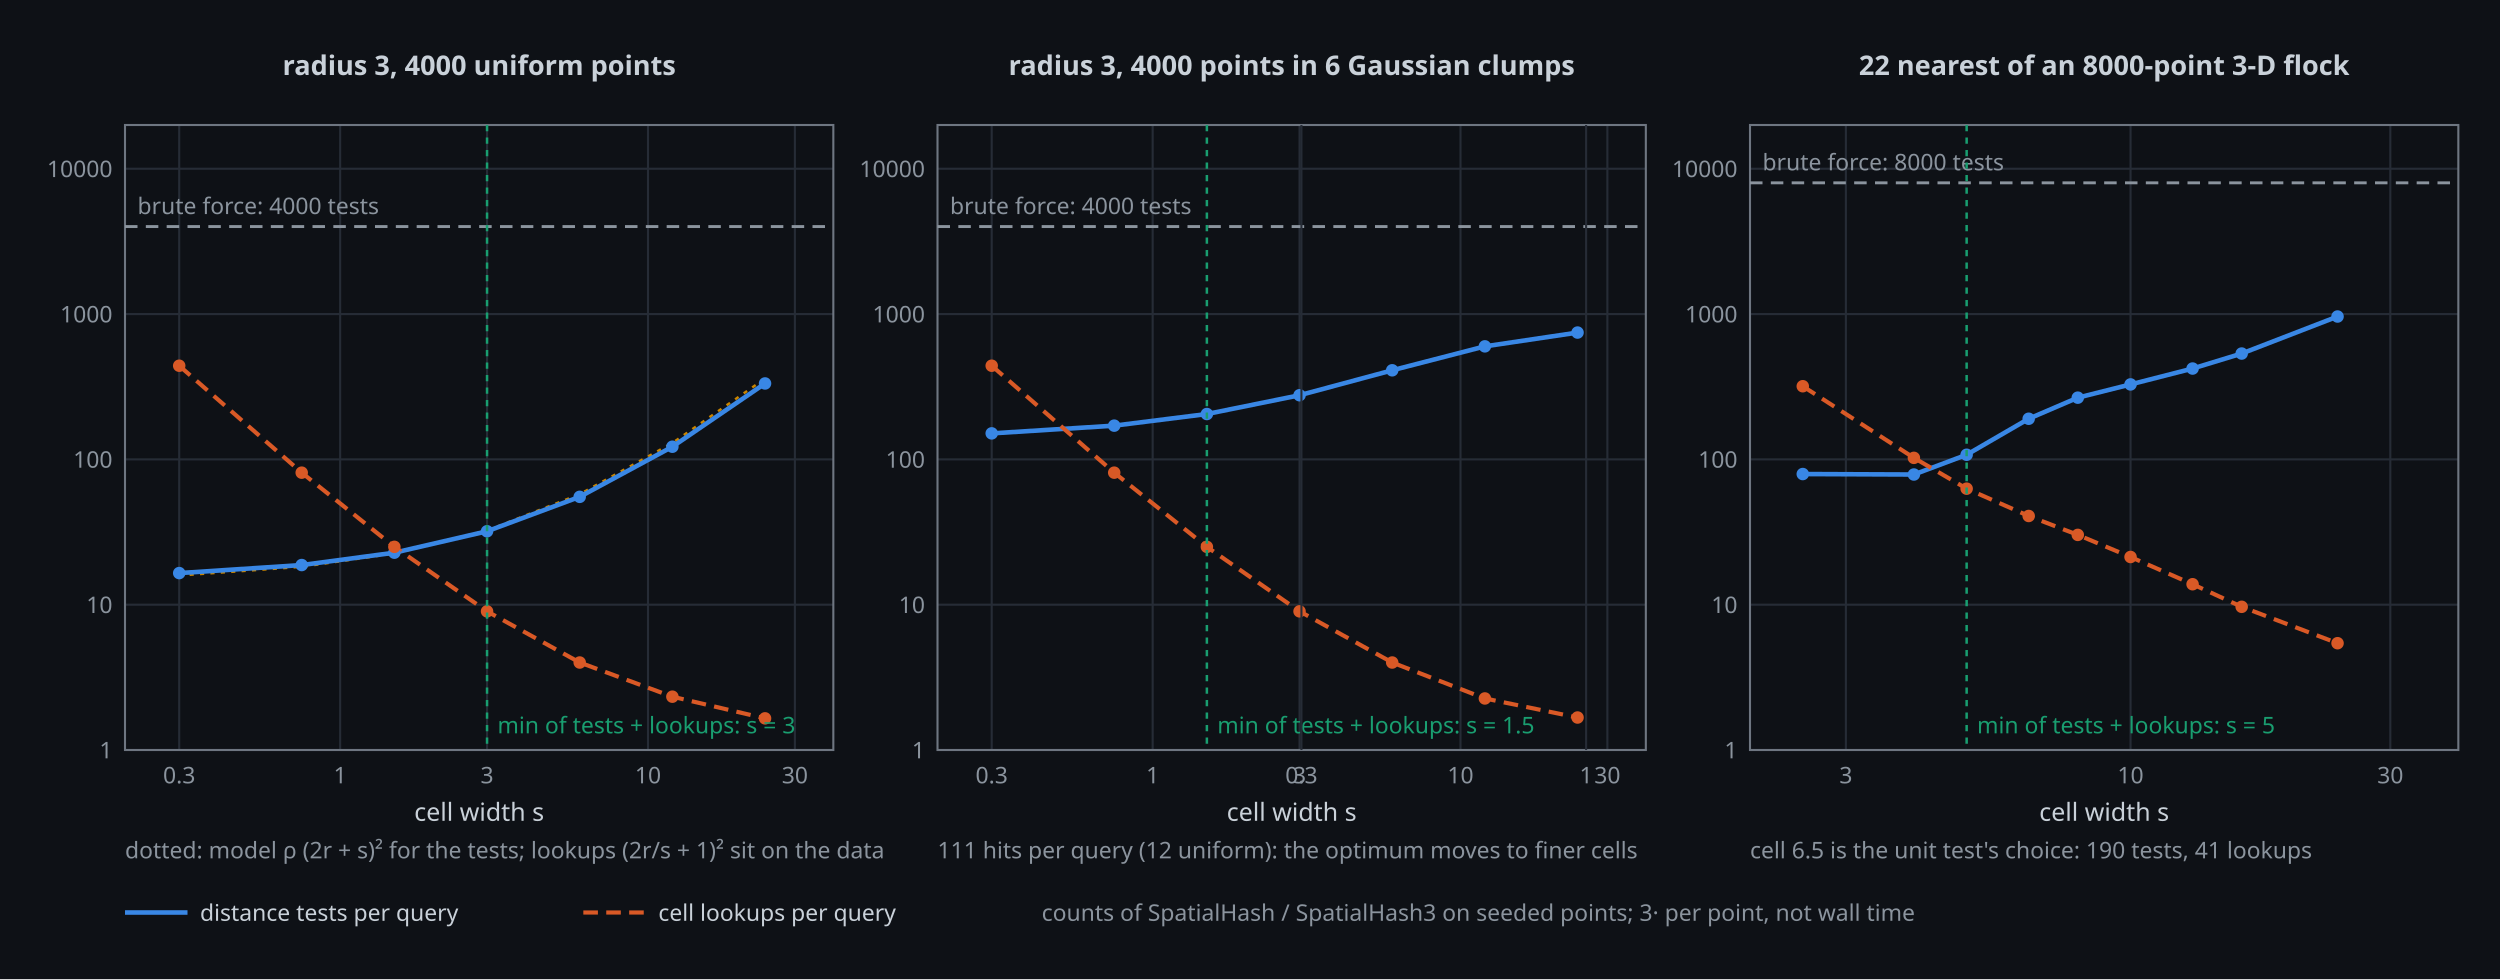
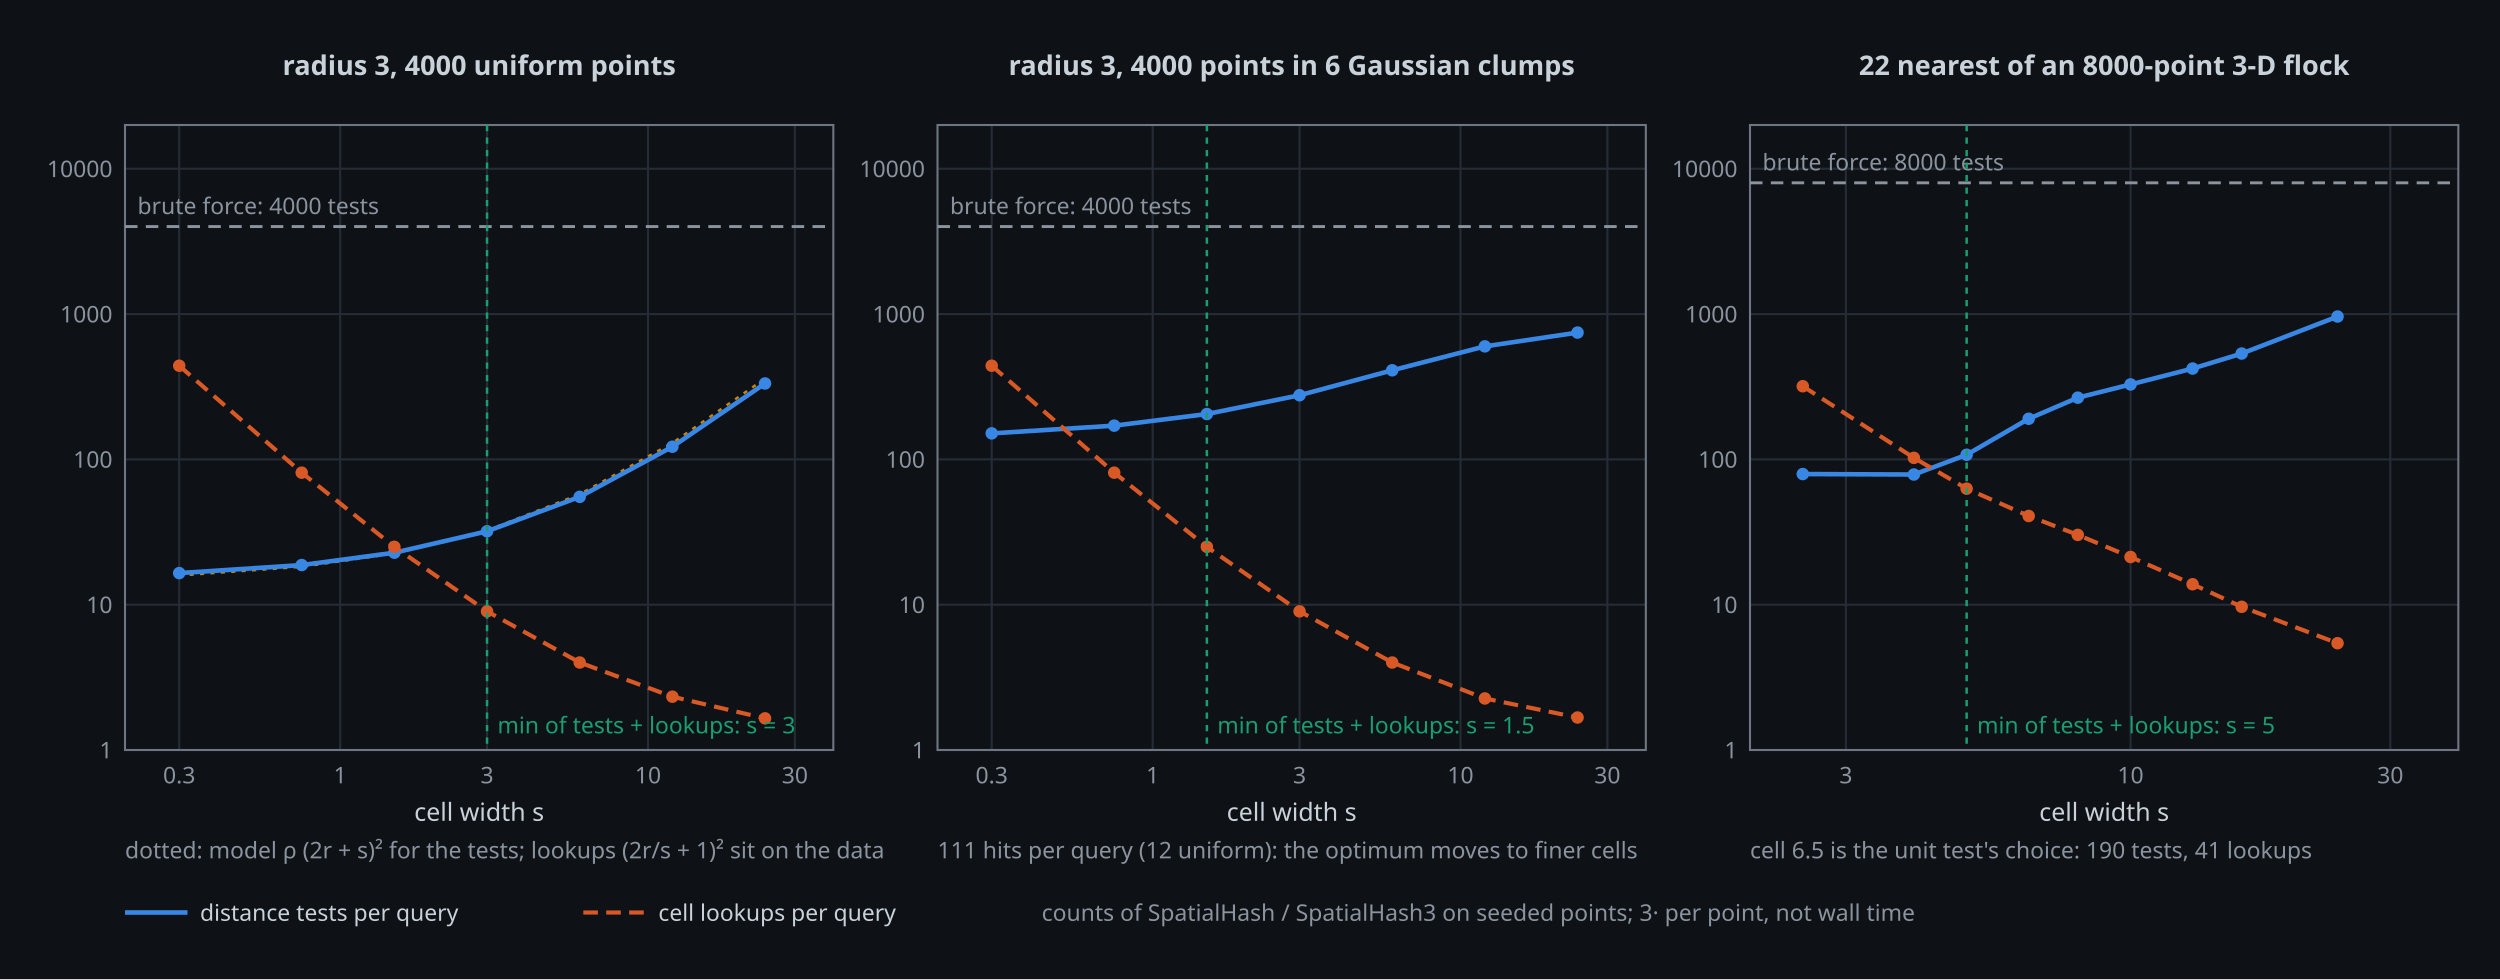
<svg xmlns="http://www.w3.org/2000/svg" viewBox="0 0 1200 470" width="1200" height="470" role="img">
  <rect width="1200" height="470" fill="#0e1116" />
  <line x1="60" y1="360" x2="400" y2="360" stroke="#262c36" stroke-width="1" />
  <text x="54" y="364" font-size="11" fill="#8b949e" text-anchor="end" font-family="system-ui, sans-serif">1</text>
  <line x1="60" y1="290.25" x2="400" y2="290.25" stroke="#262c36" stroke-width="1" />
  <text x="54" y="294.25" font-size="11" fill="#8b949e" text-anchor="end" font-family="system-ui, sans-serif">10</text>
  <line x1="60" y1="220.5" x2="400" y2="220.5" stroke="#262c36" stroke-width="1" />
  <text x="54" y="224.5" font-size="11" fill="#8b949e" text-anchor="end" font-family="system-ui, sans-serif">100</text>
  <line x1="60" y1="150.75" x2="400" y2="150.75" stroke="#262c36" stroke-width="1" />
  <text x="54" y="154.75" font-size="11" fill="#8b949e" text-anchor="end" font-family="system-ui, sans-serif">1000</text>
  <line x1="60" y1="81" x2="400" y2="81" stroke="#262c36" stroke-width="1" />
  <text x="54" y="85" font-size="11" fill="#8b949e" text-anchor="end" font-family="system-ui, sans-serif">10000</text>
  <line x1="86.02" y1="60" x2="86.02" y2="360" stroke="#262c36" stroke-width="1" />
  <text x="86.02" y="376" font-size="11" fill="#8b949e" text-anchor="middle" font-family="system-ui, sans-serif">0.3</text>
  <line x1="163.28" y1="60" x2="163.28" y2="360" stroke="#262c36" stroke-width="1" />
  <text x="163.28" y="376" font-size="11" fill="#8b949e" text-anchor="middle" font-family="system-ui, sans-serif">1</text>
  <line x1="233.78" y1="60" x2="233.78" y2="360" stroke="#262c36" stroke-width="1" />
  <text x="233.78" y="376" font-size="11" fill="#8b949e" text-anchor="middle" font-family="system-ui, sans-serif">3</text>
  <line x1="311.04" y1="60" x2="311.04" y2="360" stroke="#262c36" stroke-width="1" />
  <text x="311.04" y="376" font-size="11" fill="#8b949e" text-anchor="middle" font-family="system-ui, sans-serif">10</text>
  <line x1="381.54" y1="60" x2="381.54" y2="360" stroke="#262c36" stroke-width="1" />
  <text x="381.54" y="376" font-size="11" fill="#8b949e" text-anchor="middle" font-family="system-ui, sans-serif">30</text>
  <rect x="60" y="60" width="340" height="300" fill="none" stroke="#6e7681" stroke-width="1" />
  <text x="230" y="394" font-size="12" fill="#c9d1d9" text-anchor="middle" font-family="system-ui, sans-serif">cell width s</text>
  <text x="230" y="36" font-size="13" fill="#c9d1d9" text-anchor="middle" font-family="system-ui, sans-serif" font-weight="600">radius 3, 4000 uniform points</text>
  <line x1="60" y1="108.75" x2="400" y2="108.75" stroke="#8b949e" stroke-width="1.4" stroke-dasharray="6 4" />
  <text x="66" y="102.75" font-size="11" fill="#8b949e" text-anchor="start" font-family="system-ui, sans-serif">brute force: 4000 tests</text>
  <polyline points="86.02,276.25 144.82,272.07 189.3,265.68 233.78,254.64 278.26,237.21 322.74,212.64 367.22,181.7" fill="none" stroke="#c98500" stroke-width="1.2" stroke-linejoin="round" stroke-dasharray="2 3" />
  <polyline points="86.02,275.08 144.82,271.22 189.3,265.29 233.78,255.01 278.26,238.48 322.74,214.43 367.22,184.06" fill="none" stroke="#3987e5" stroke-width="2.2" stroke-linejoin="round" />
  <polyline points="86.02,175.55 144.82,226.88 189.3,262.49 233.78,293.44 278.26,318.01 322.74,334.41 367.22,344.81" fill="none" stroke="#d95926" stroke-width="2" stroke-linejoin="round" stroke-dasharray="7 4" />
  <circle cx="86.02" cy="275.08" r="3" fill="#3987e5" />
  <circle cx="144.82" cy="271.22" r="3" fill="#3987e5" />
  <circle cx="189.3" cy="265.29" r="3" fill="#3987e5" />
  <circle cx="233.78" cy="255.01" r="3" fill="#3987e5" />
  <circle cx="278.26" cy="238.48" r="3" fill="#3987e5" />
  <circle cx="322.74" cy="214.43" r="3" fill="#3987e5" />
  <circle cx="367.22" cy="184.06" r="3" fill="#3987e5" />
  <circle cx="86.02" cy="175.55" r="3" fill="#d95926" />
  <circle cx="144.82" cy="226.88" r="3" fill="#d95926" />
  <circle cx="189.3" cy="262.49" r="3" fill="#d95926" />
  <circle cx="233.78" cy="293.44" r="3" fill="#d95926" />
  <circle cx="278.26" cy="318.01" r="3" fill="#d95926" />
  <circle cx="322.74" cy="334.41" r="3" fill="#d95926" />
  <circle cx="367.22" cy="344.81" r="3" fill="#d95926" />
  <line x1="233.78" y1="60" x2="233.78" y2="360" stroke="#199e70" stroke-width="1.2" stroke-dasharray="3 3" />
  <text x="238.78" y="352" font-size="11" fill="#199e70" text-anchor="start" font-family="system-ui, sans-serif">min of tests + lookups: s = 3</text>
  <text x="60" y="412" font-size="11" fill="#8b949e" text-anchor="start" font-family="system-ui, sans-serif">dotted: model ρ (2r + s)² for the tests; lookups (2r/s + 1)² sit on the data</text>
  <line x1="450" y1="360" x2="790" y2="360" stroke="#262c36" stroke-width="1" />
  <text x="444" y="364" font-size="11" fill="#8b949e" text-anchor="end" font-family="system-ui, sans-serif">1</text>
  <line x1="450" y1="290.25" x2="790" y2="290.25" stroke="#262c36" stroke-width="1" />
  <text x="444" y="294.25" font-size="11" fill="#8b949e" text-anchor="end" font-family="system-ui, sans-serif">10</text>
  <line x1="450" y1="220.5" x2="790" y2="220.5" stroke="#262c36" stroke-width="1" />
  <text x="444" y="224.5" font-size="11" fill="#8b949e" text-anchor="end" font-family="system-ui, sans-serif">100</text>
  <line x1="450" y1="150.75" x2="790" y2="150.75" stroke="#262c36" stroke-width="1" />
  <text x="444" y="154.75" font-size="11" fill="#8b949e" text-anchor="end" font-family="system-ui, sans-serif">1000</text>
  <line x1="450" y1="81" x2="790" y2="81" stroke="#262c36" stroke-width="1" />
  <text x="444" y="85" font-size="11" fill="#8b949e" text-anchor="end" font-family="system-ui, sans-serif">10000</text>
  <line x1="476.02" y1="60" x2="476.02" y2="360" stroke="#262c36" stroke-width="1" />
  <text x="476.02" y="376" font-size="11" fill="#8b949e" text-anchor="middle" font-family="system-ui, sans-serif">0.3</text>
  <line x1="553.28" y1="60" x2="553.28" y2="360" stroke="#262c36" stroke-width="1" />
  <text x="553.28" y="376" font-size="11" fill="#8b949e" text-anchor="middle" font-family="system-ui, sans-serif">1</text>
  <line x1="623.78" y1="60" x2="623.78" y2="360" stroke="#262c36" stroke-width="1" />
  <text x="623.78" y="376" font-size="11" fill="#8b949e" text-anchor="middle" font-family="system-ui, sans-serif">3</text>
  <line x1="701.04" y1="60" x2="701.04" y2="360" stroke="#262c36" stroke-width="1" />
  <text x="701.04" y="376" font-size="11" fill="#8b949e" text-anchor="middle" font-family="system-ui, sans-serif">10</text>
  <line x1="771.54" y1="60" x2="771.54" y2="360" stroke="#262c36" stroke-width="1" />
  <text x="771.54" y="376" font-size="11" fill="#8b949e" text-anchor="middle" font-family="system-ui, sans-serif">30</text>
  <rect x="450" y="60" width="340" height="300" fill="none" stroke="#6e7681" stroke-width="1" />
  <text x="620" y="394" font-size="12" fill="#c9d1d9" text-anchor="middle" font-family="system-ui, sans-serif">cell width s</text>
  <text x="620" y="36" font-size="13" fill="#c9d1d9" text-anchor="middle" font-family="system-ui, sans-serif" font-weight="600">radius 3, 4000 points in 6 Gaussian clumps</text>
  <line x1="450" y1="108.75" x2="790" y2="108.75" stroke="#8b949e" stroke-width="1.4" stroke-dasharray="6 4" />
  <text x="456" y="102.75" font-size="11" fill="#8b949e" text-anchor="start" font-family="system-ui, sans-serif">brute force: 4000 tests</text>
  <polyline points="476.02,208.02 534.82,204.31 579.3,198.73 623.78,189.71 668.26,177.74 712.74,166.25 757.22,159.63" fill="none" stroke="#3987e5" stroke-width="2.2" stroke-linejoin="round" />
  <polyline points="476.02,175.55 534.82,226.88 579.3,262.49 623.78,293.44 668.26,318.01 712.74,335.26 757.22,344.41" fill="none" stroke="#d95926" stroke-width="2" stroke-linejoin="round" stroke-dasharray="7 4" />
  <circle cx="476.02" cy="208.02" r="3" fill="#3987e5" />
  <circle cx="534.82" cy="204.31" r="3" fill="#3987e5" />
  <circle cx="579.3" cy="198.73" r="3" fill="#3987e5" />
  <circle cx="623.78" cy="189.71" r="3" fill="#3987e5" />
  <circle cx="668.26" cy="177.74" r="3" fill="#3987e5" />
  <circle cx="712.74" cy="166.25" r="3" fill="#3987e5" />
  <circle cx="757.22" cy="159.63" r="3" fill="#3987e5" />
  <circle cx="476.02" cy="175.55" r="3" fill="#d95926" />
  <circle cx="534.82" cy="226.88" r="3" fill="#d95926" />
  <circle cx="579.3" cy="262.49" r="3" fill="#d95926" />
  <circle cx="623.78" cy="293.44" r="3" fill="#d95926" />
  <circle cx="668.26" cy="318.01" r="3" fill="#d95926" />
  <circle cx="712.74" cy="335.26" r="3" fill="#d95926" />
  <circle cx="757.22" cy="344.41" r="3" fill="#d95926" />
  <line x1="579.3" y1="60" x2="579.3" y2="360" stroke="#199e70" stroke-width="1.2" stroke-dasharray="3 3" />
  <text x="584.3" y="352" font-size="11" fill="#199e70" text-anchor="start" font-family="system-ui, sans-serif">min of tests + lookups: s = 1.5</text>
  <text x="450" y="412" font-size="11" fill="#8b949e" text-anchor="start" font-family="system-ui, sans-serif">111 hits per query (12 uniform): the optimum moves to finer cells</text>
  <line x1="840" y1="360" x2="1180" y2="360" stroke="#262c36" stroke-width="1" />
  <text x="834" y="364" font-size="11" fill="#8b949e" text-anchor="end" font-family="system-ui, sans-serif">1</text>
  <line x1="840" y1="290.25" x2="1180" y2="290.25" stroke="#262c36" stroke-width="1" />
  <text x="834" y="294.25" font-size="11" fill="#8b949e" text-anchor="end" font-family="system-ui, sans-serif">10</text>
  <line x1="840" y1="220.5" x2="1180" y2="220.5" stroke="#262c36" stroke-width="1" />
  <text x="834" y="224.5" font-size="11" fill="#8b949e" text-anchor="end" font-family="system-ui, sans-serif">100</text>
  <line x1="840" y1="150.75" x2="1180" y2="150.75" stroke="#262c36" stroke-width="1" />
  <text x="834" y="154.75" font-size="11" fill="#8b949e" text-anchor="end" font-family="system-ui, sans-serif">1000</text>
  <line x1="840" y1="81" x2="1180" y2="81" stroke="#262c36" stroke-width="1" />
  <text x="834" y="85" font-size="11" fill="#8b949e" text-anchor="end" font-family="system-ui, sans-serif">10000</text>
-   <line x1="624.69" y1="60" x2="624.69" y2="360" stroke="#262c36" stroke-width="1" />
-   <text x="624.69" y="376" font-size="11" fill="#8b949e" text-anchor="middle" font-family="system-ui, sans-serif">0.3</text>
-   <line x1="761.33" y1="60" x2="761.33" y2="360" stroke="#262c36" stroke-width="1" />
-   <text x="761.33" y="376" font-size="11" fill="#8b949e" text-anchor="middle" font-family="system-ui, sans-serif">1</text>
  <line x1="886.02" y1="60" x2="886.02" y2="360" stroke="#262c36" stroke-width="1" />
  <text x="886.02" y="376" font-size="11" fill="#8b949e" text-anchor="middle" font-family="system-ui, sans-serif">3</text>
  <line x1="1022.66" y1="60" x2="1022.66" y2="360" stroke="#262c36" stroke-width="1" />
  <text x="1022.66" y="376" font-size="11" fill="#8b949e" text-anchor="middle" font-family="system-ui, sans-serif">10</text>
  <line x1="1147.35" y1="60" x2="1147.35" y2="360" stroke="#262c36" stroke-width="1" />
  <text x="1147.35" y="376" font-size="11" fill="#8b949e" text-anchor="middle" font-family="system-ui, sans-serif">30</text>
  <rect x="840" y="60" width="340" height="300" fill="none" stroke="#6e7681" stroke-width="1" />
  <text x="1010" y="394" font-size="12" fill="#c9d1d9" text-anchor="middle" font-family="system-ui, sans-serif">cell width s</text>
  <text x="1010" y="36" font-size="13" fill="#c9d1d9" text-anchor="middle" font-family="system-ui, sans-serif" font-weight="600">22 nearest of an 8000-point 3-D flock</text>
  <line x1="840" y1="87.76" x2="1180" y2="87.76" stroke="#8b949e" stroke-width="1.4" stroke-dasharray="6 4" />
  <text x="846" y="81.76" font-size="11" fill="#8b949e" text-anchor="start" font-family="system-ui, sans-serif">brute force: 8000 tests</text>
  <polyline points="865.33,227.54 918.67,227.77 943.99,218.28 973.77,201 997.34,190.88 1022.66,184.52 1052.44,176.9 1076.01,169.7 1122.02,151.93" fill="none" stroke="#3987e5" stroke-width="2.2" stroke-linejoin="round" />
  <polyline points="865.33,185.39 918.67,219.77 943.99,234.56 973.77,247.67 997.34,256.75 1022.66,267.35 1052.44,280.43 1076.01,291.27 1122.02,308.74" fill="none" stroke="#d95926" stroke-width="2" stroke-linejoin="round" stroke-dasharray="7 4" />
  <circle cx="865.33" cy="227.54" r="3" fill="#3987e5" />
  <circle cx="918.67" cy="227.77" r="3" fill="#3987e5" />
  <circle cx="943.99" cy="218.28" r="3" fill="#3987e5" />
  <circle cx="973.77" cy="201" r="3" fill="#3987e5" />
  <circle cx="997.34" cy="190.88" r="3" fill="#3987e5" />
  <circle cx="1022.66" cy="184.52" r="3" fill="#3987e5" />
  <circle cx="1052.44" cy="176.9" r="3" fill="#3987e5" />
  <circle cx="1076.01" cy="169.7" r="3" fill="#3987e5" />
  <circle cx="1122.02" cy="151.93" r="3" fill="#3987e5" />
  <circle cx="865.33" cy="185.39" r="3" fill="#d95926" />
  <circle cx="918.67" cy="219.77" r="3" fill="#d95926" />
  <circle cx="943.99" cy="234.56" r="3" fill="#d95926" />
  <circle cx="973.77" cy="247.67" r="3" fill="#d95926" />
  <circle cx="997.34" cy="256.75" r="3" fill="#d95926" />
  <circle cx="1022.66" cy="267.35" r="3" fill="#d95926" />
  <circle cx="1052.44" cy="280.43" r="3" fill="#d95926" />
  <circle cx="1076.01" cy="291.27" r="3" fill="#d95926" />
  <circle cx="1122.02" cy="308.74" r="3" fill="#d95926" />
  <line x1="943.99" y1="60" x2="943.99" y2="360" stroke="#199e70" stroke-width="1.2" stroke-dasharray="3 3" />
  <text x="948.99" y="352" font-size="11" fill="#199e70" text-anchor="start" font-family="system-ui, sans-serif">min of tests + lookups: s = 5</text>
  <text x="840" y="412" font-size="11" fill="#8b949e" text-anchor="start" font-family="system-ui, sans-serif">cell 6.5 is the unit test's choice: 190 tests, 41 lookups</text>
  <line x1="60" y1="438" x2="90" y2="438" stroke="#3987e5" stroke-width="2.2" />
  <text x="96" y="442" font-size="11" fill="#c9d1d9" text-anchor="start" font-family="system-ui, sans-serif">distance tests per query</text>
  <line x1="280" y1="438" x2="310" y2="438" stroke="#d95926" stroke-width="2" stroke-dasharray="7 4" />
  <text x="316" y="442" font-size="11" fill="#c9d1d9" text-anchor="start" font-family="system-ui, sans-serif">cell lookups per query</text>
  <text x="500" y="442" font-size="11" fill="#8b949e" text-anchor="start" font-family="system-ui, sans-serif">counts of SpatialHash / SpatialHash3 on seeded points; 3· per point, not wall time</text>
</svg>
